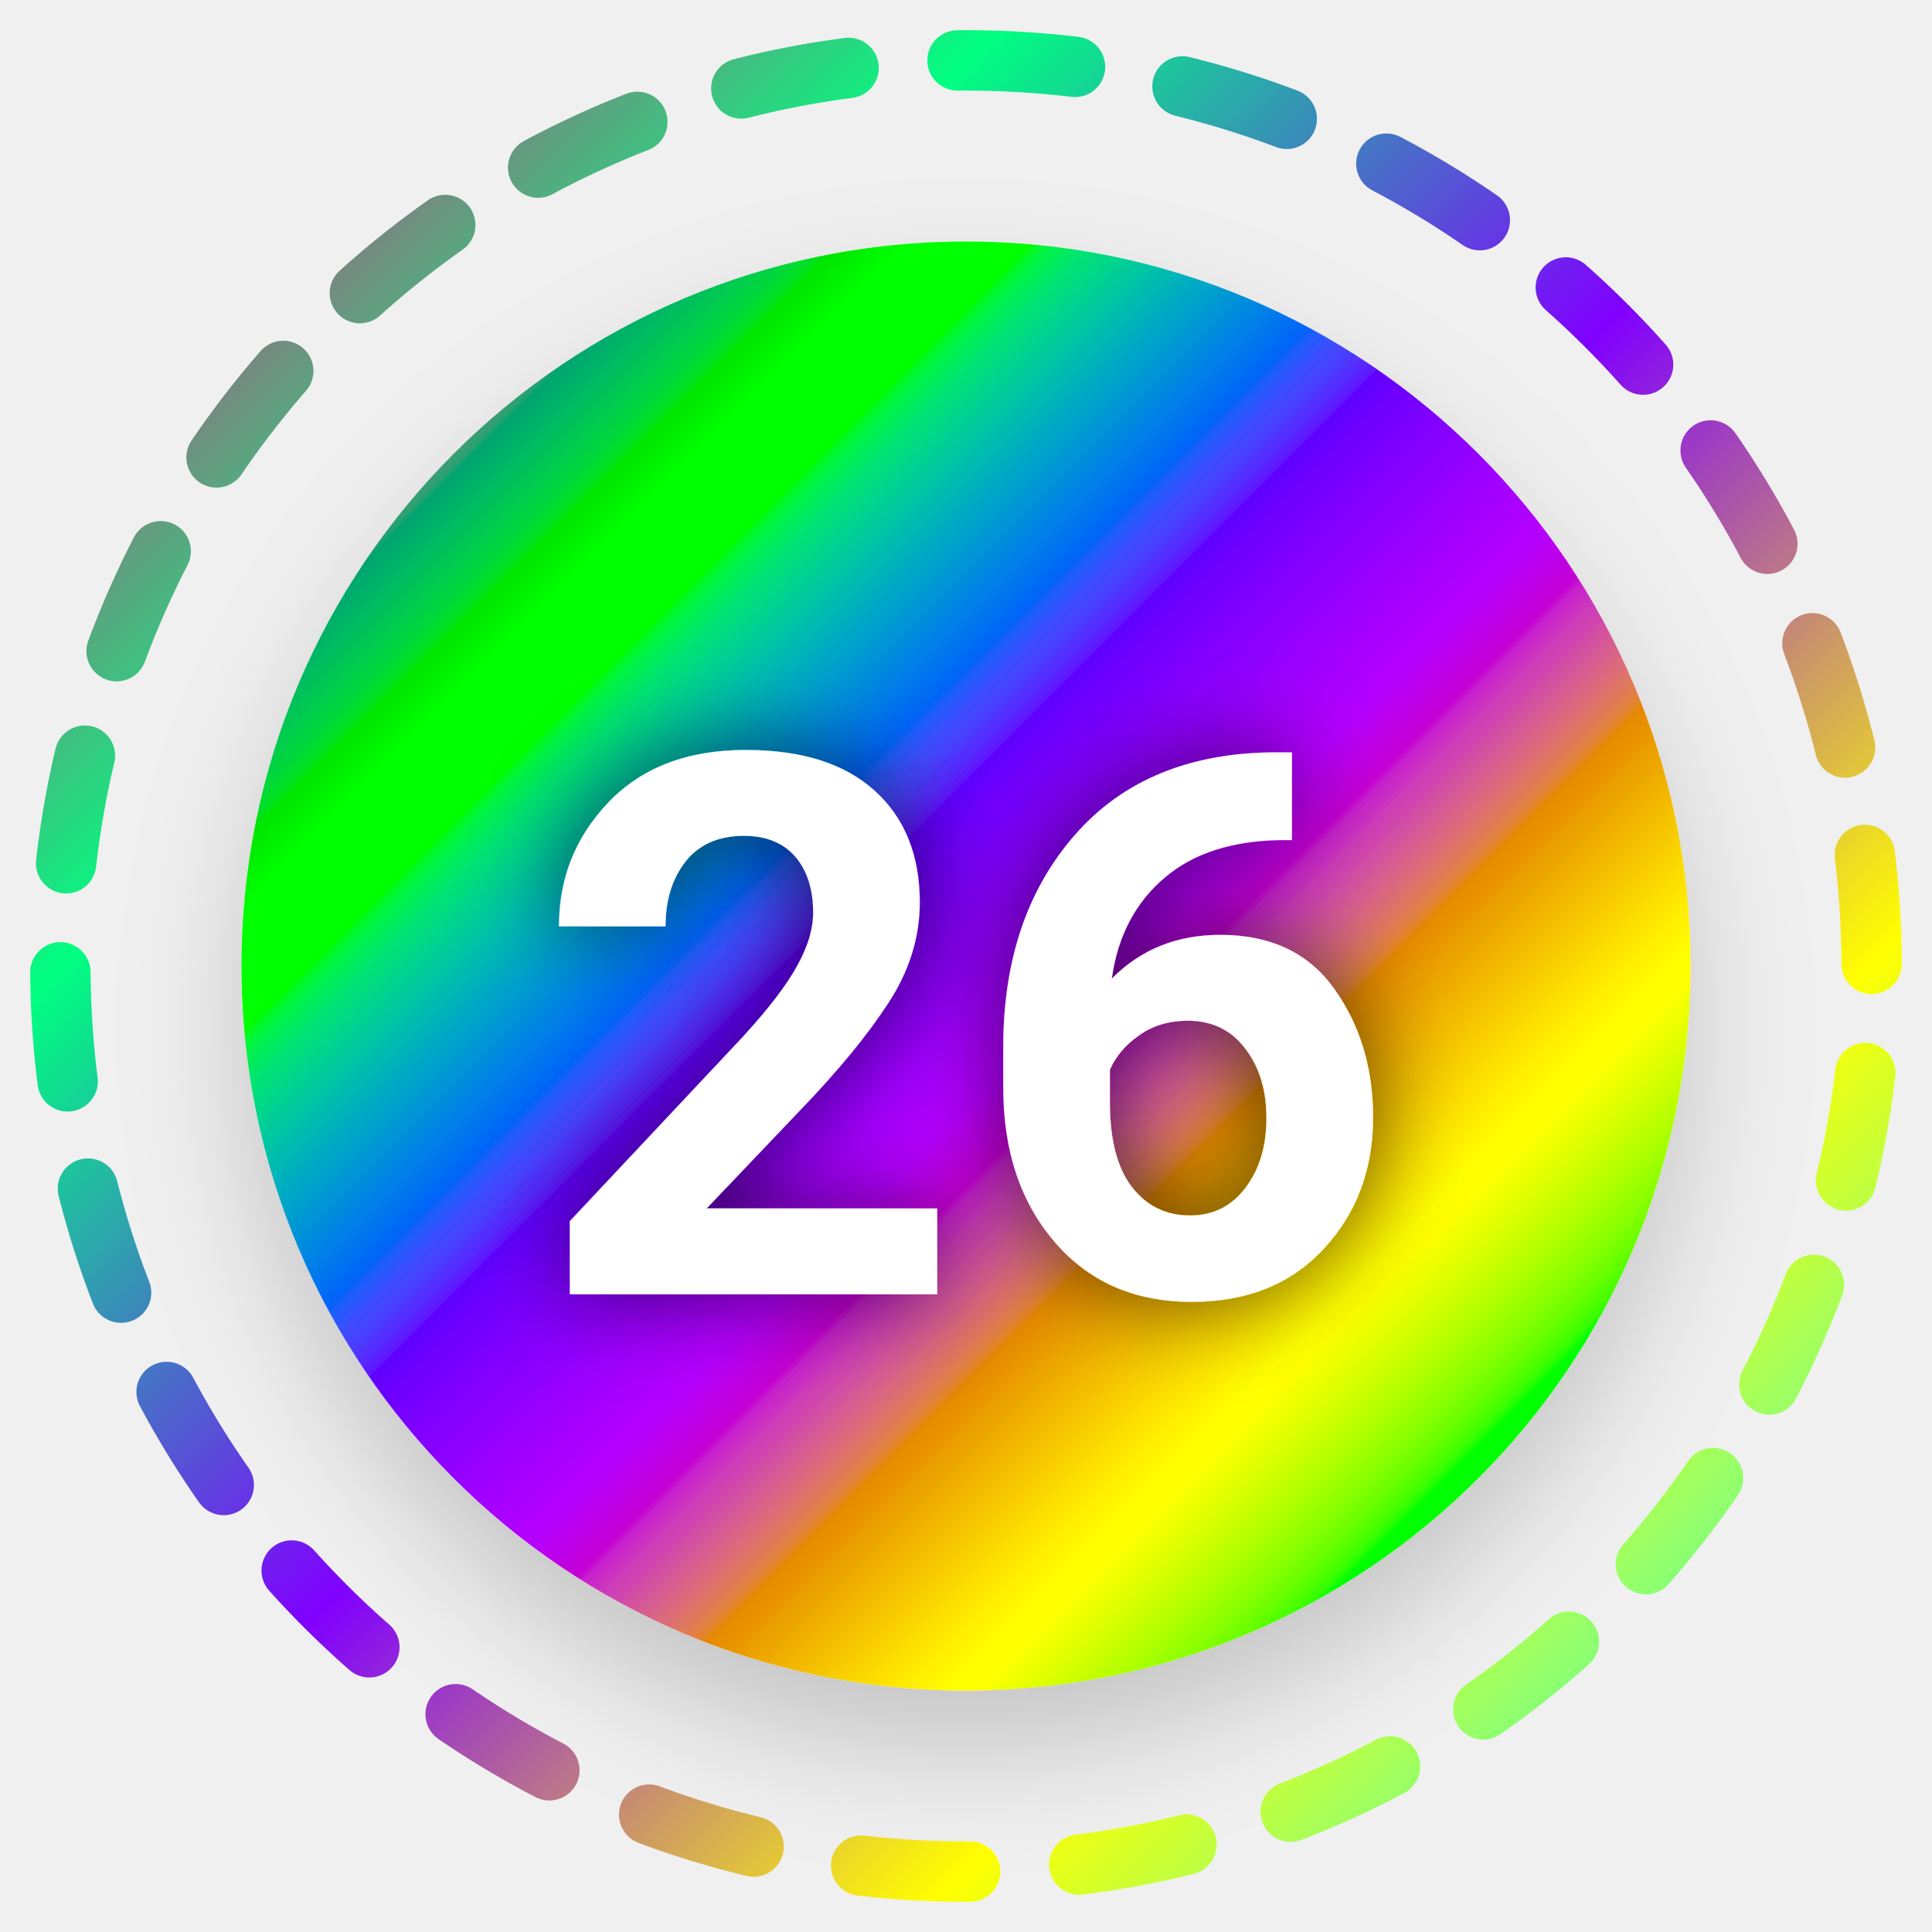
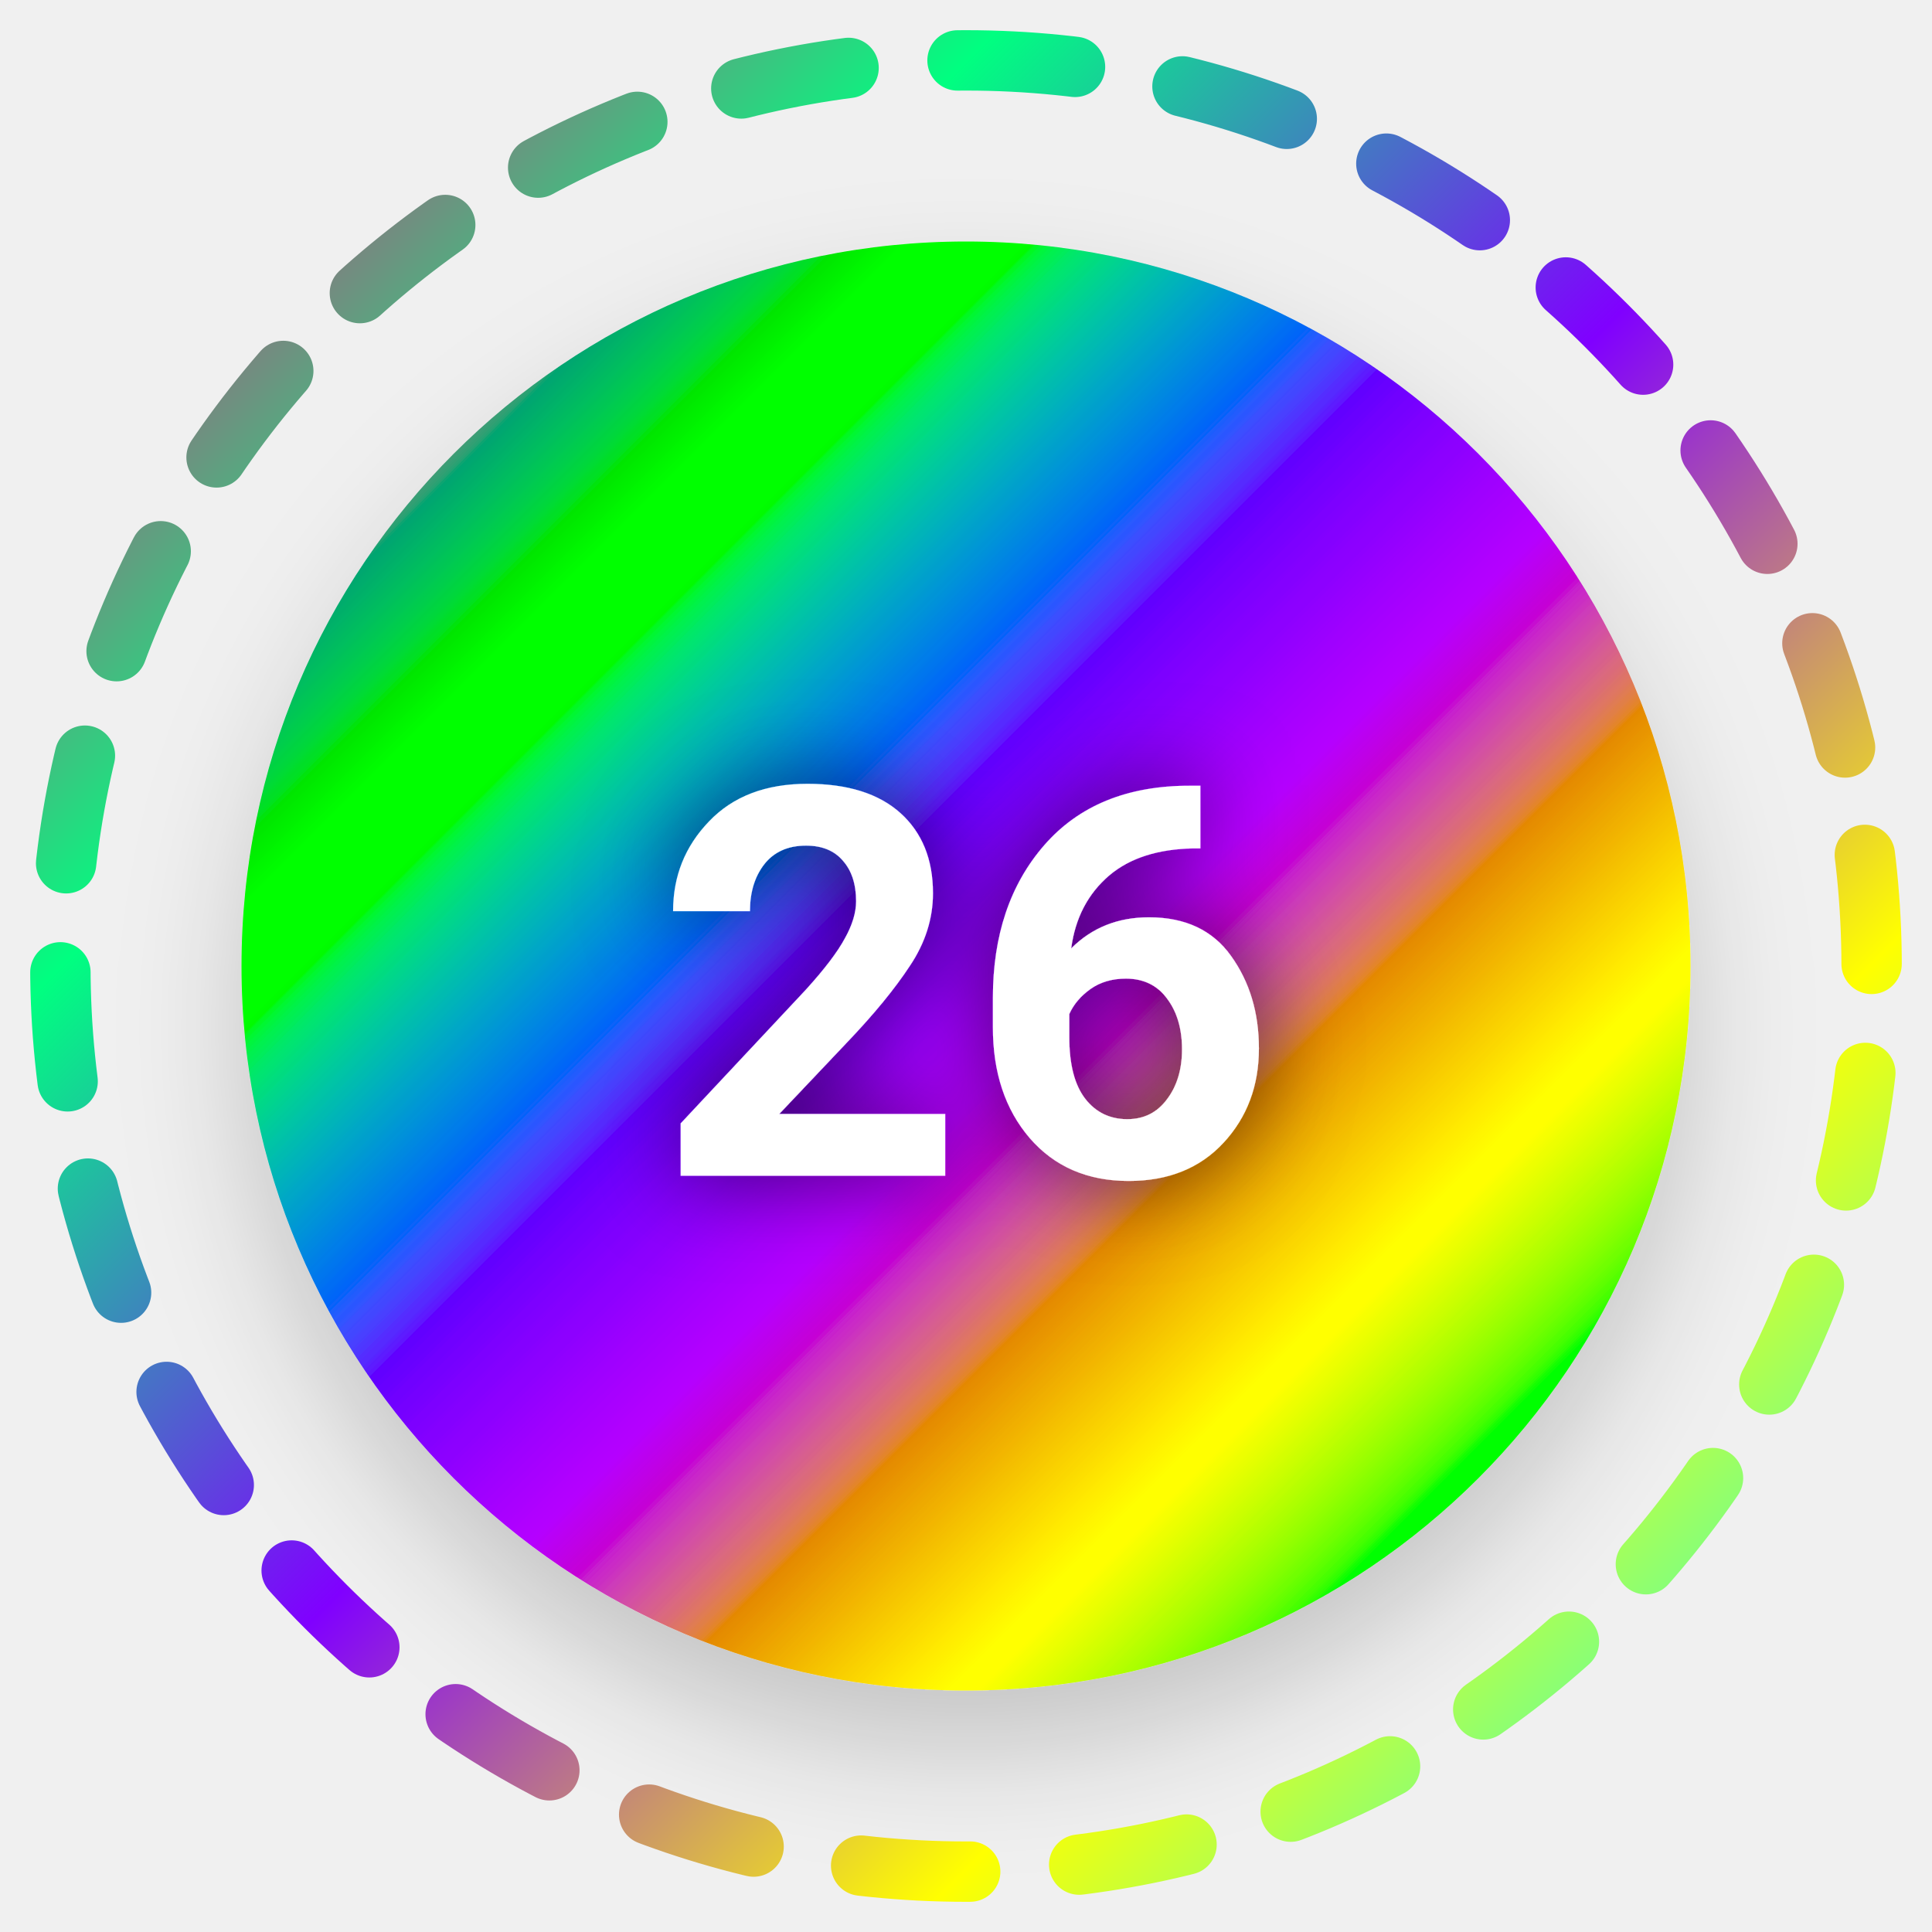
<svg xmlns="http://www.w3.org/2000/svg" width="64" height="64" viewBox="0 0 64 64" role="img" aria-label="Level 26">
  <defs>
    <linearGradient id="ring" x1="0" y1="0" x2="1" y2="1">
      <stop offset="0%" stop-color="#B87333" />
      <stop offset="100%" stop-color="#D18E52" />
    </linearGradient>
    <linearGradient id="inner" x1="0" y1="0" x2="1" y2="1">
      <stop offset="0%" stop-color="#ff0080" />
      <stop offset="25%" stop-color="#00ff80" />
      <stop offset="50%" stop-color="#8000ff" />
      <stop offset="75%" stop-color="#ffff00" />
      <stop offset="100%" stop-color="#00ffff" />
    </linearGradient>
    <filter id="shadow" x="-20%" y="-20%" width="140%" height="140%">
      <feDropShadow dx="0" dy="2" stdDeviation="2" flood-color="#000" flood-opacity=".18" />
    </filter>
    <filter id="saturation" x="-20%" y="-20%" width="140%" height="140%">
      <feColorMatrix type="saturate" values="1.8" />
    </filter>
    <filter id="text-shadow" x="-50%" y="-50%" width="200%" height="200%">
      <feDropShadow dx="0" dy="0" stdDeviation="1.5" flood-color="#000" flood-opacity="0.6" />
    </filter>
  </defs>
  <g filter="url(#shadow)">
    <circle cx="32" cy="32" r="24" fill="url(#inner)" filter="url(#saturation)" />
  </g>
-   <text x="32" y="36" font-family="'Segoe UI', 'Roboto', 'Helvetica Neue', Arial, sans-serif" font-size="25" font-weight="700" text-anchor="middle" dominant-baseline="middle" fill="#ffffff" filter="url(#text-shadow)">26</text>
+   <text x="32" y="34" font-family="'Segoe UI', 'Roboto', 'Helvetica Neue', Arial, sans-serif" font-size="150%" font-weight="700" text-anchor="middle" dominant-baseline="middle" fill="#ffffff" filter="url(#text-shadow)">26
+     </text>
  <path d="M 32 2 A 30 30 0 1 1 31.999 2" fill="none" stroke="url(#inner)" stroke-width="2" stroke-linecap="round" stroke-dasharray="3.62 3.62" />
</svg>
